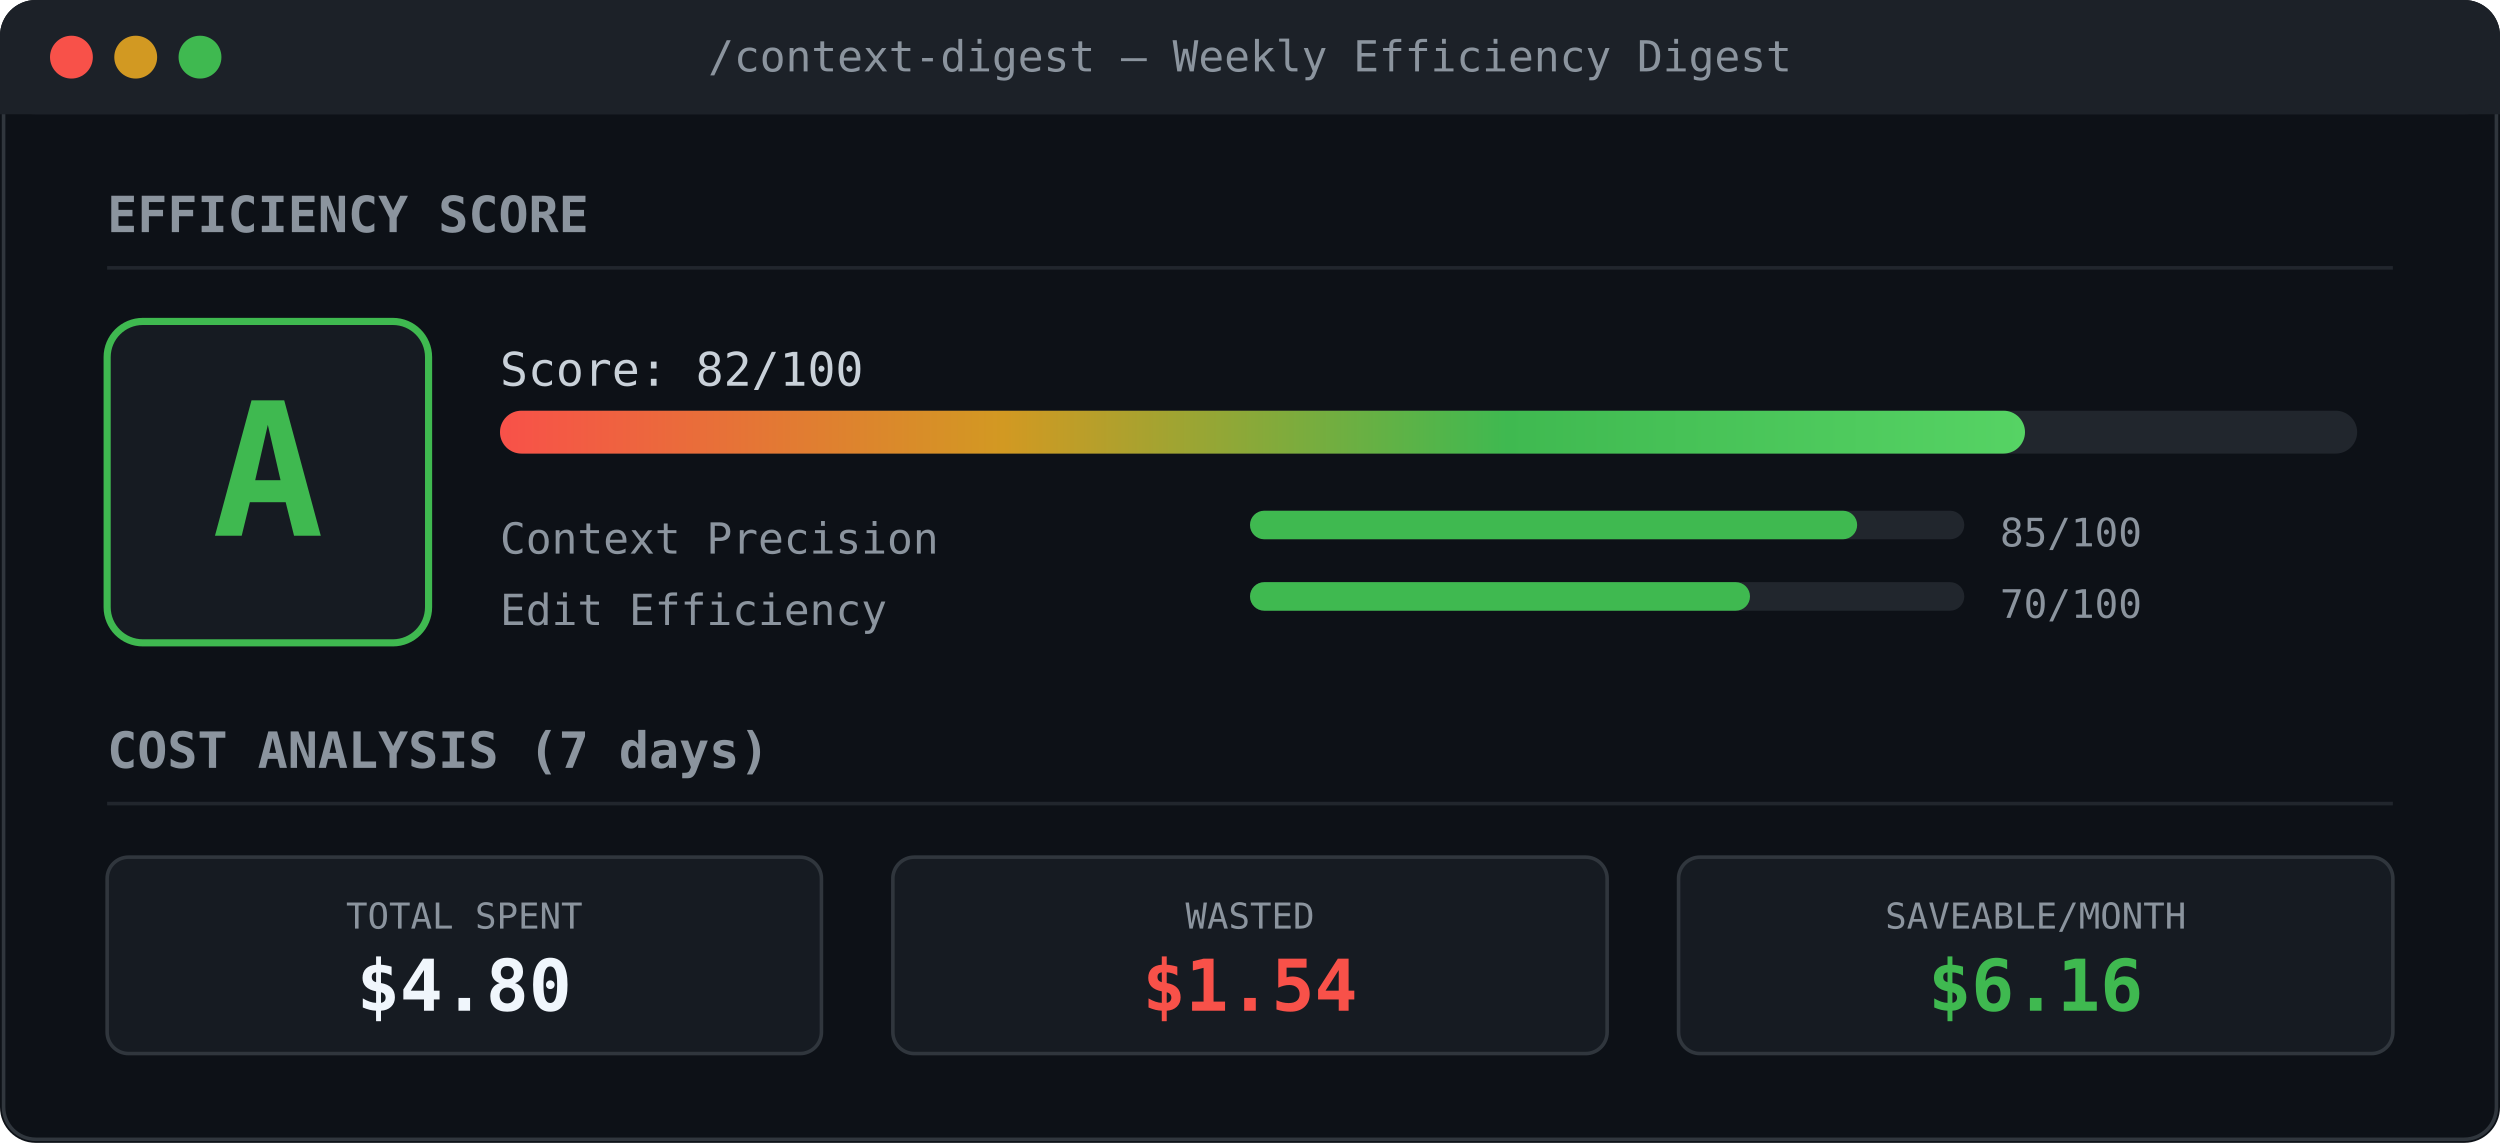
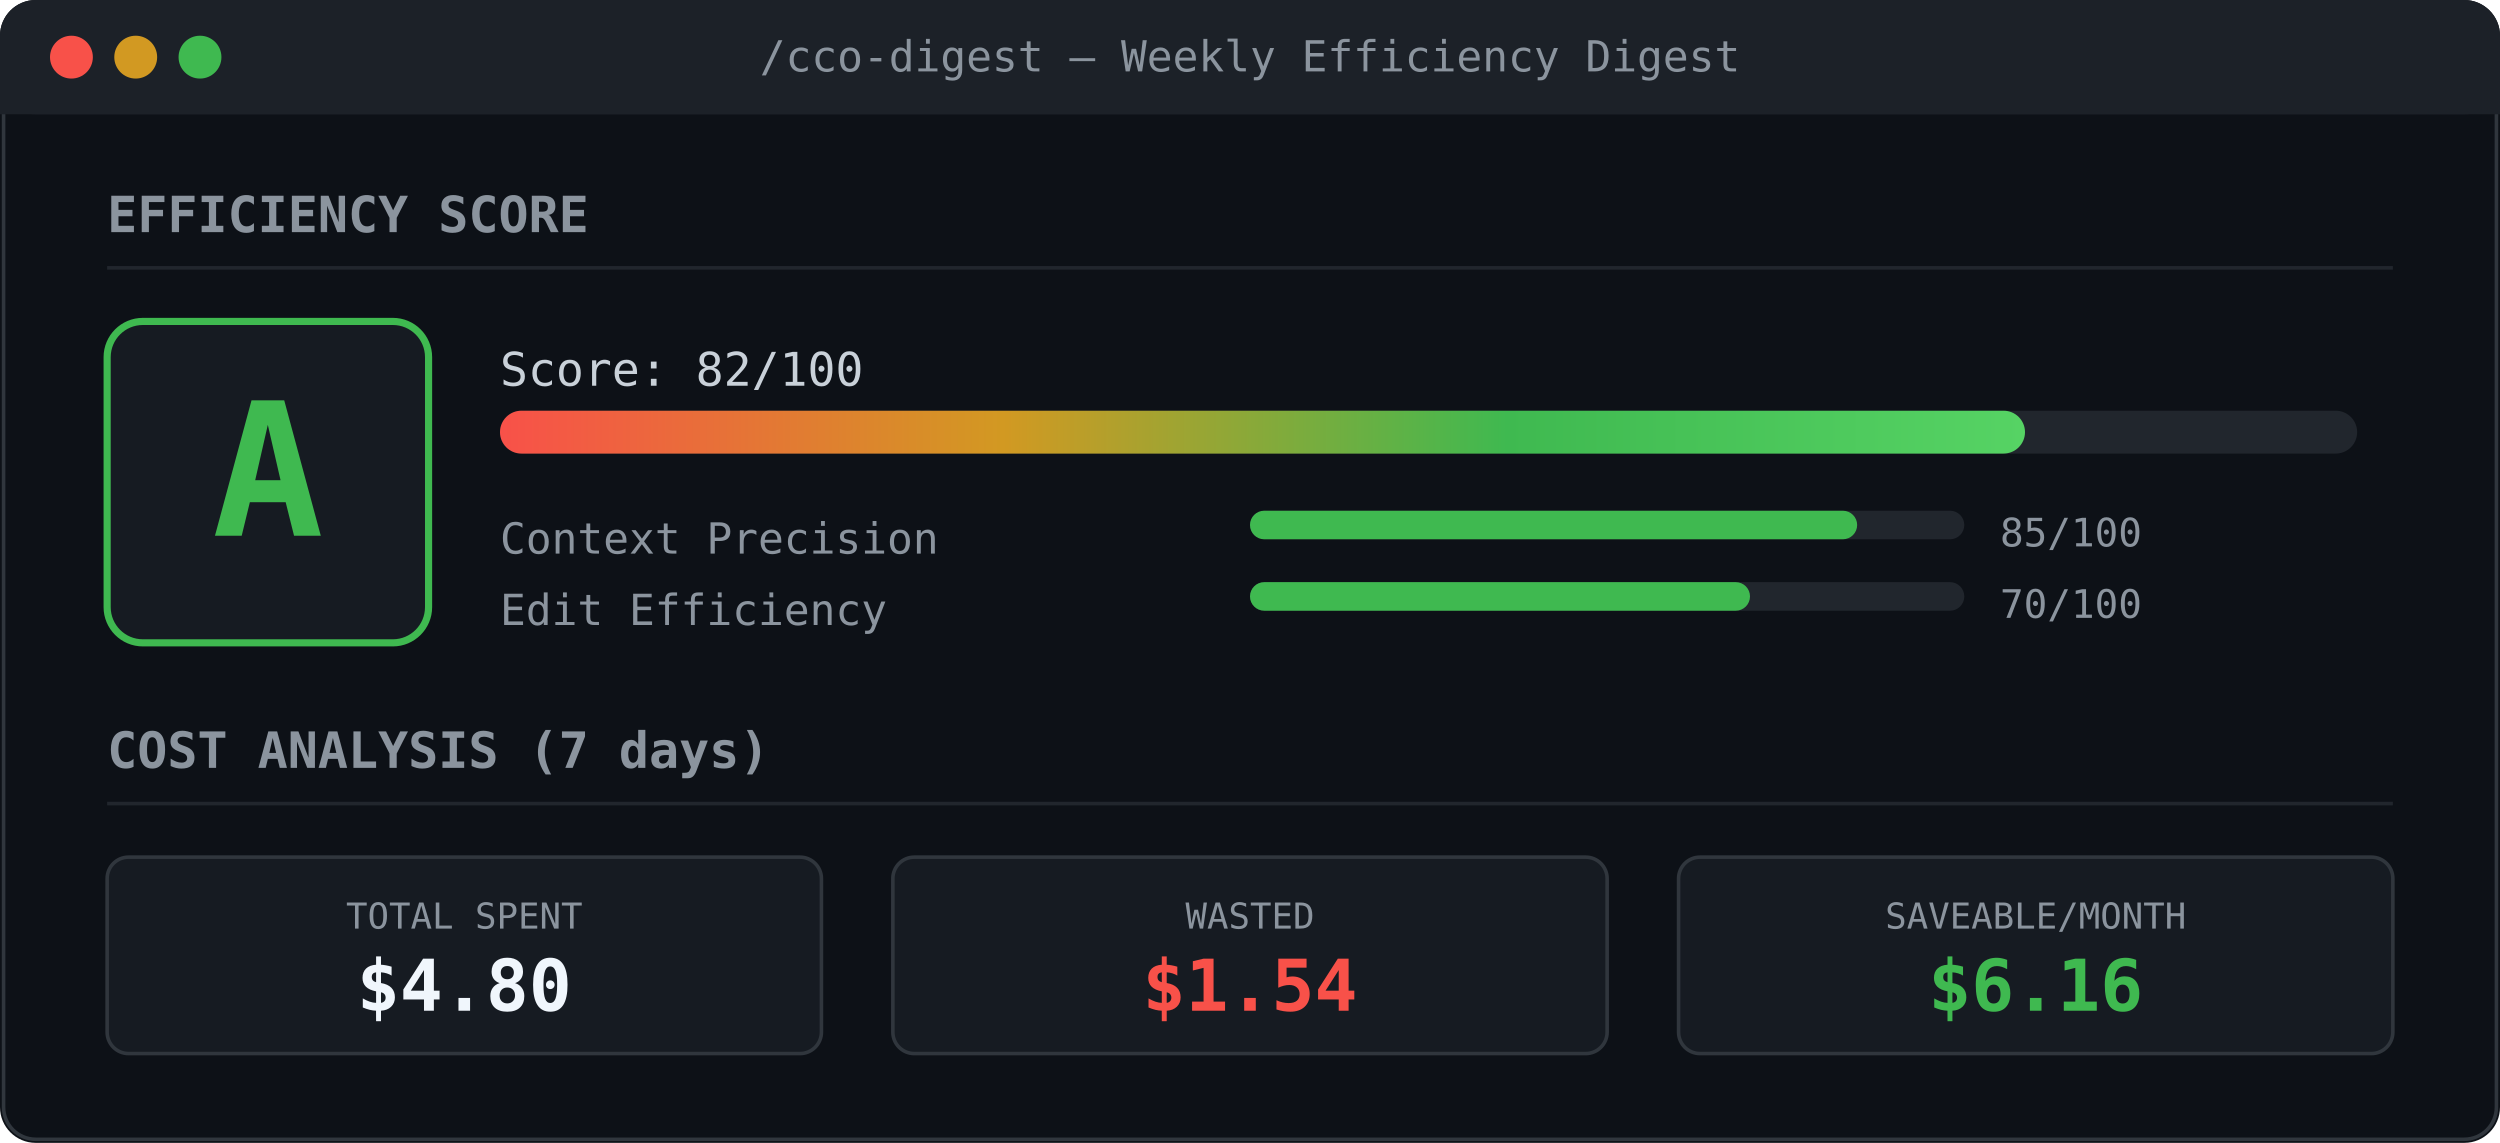
<svg xmlns="http://www.w3.org/2000/svg" viewBox="0 0 700 320" fill="none">
  <defs>
    <linearGradient id="ebg" x1="0" y1="0" x2="700" y2="320">
      <stop offset="0%" stop-color="#0d1117" />
      <stop offset="100%" stop-color="#161b22" />
    </linearGradient>
    <linearGradient id="scoreGrad" x1="0" y1="0" x2="1" y2="0">
      <stop offset="0%" stop-color="#f85149" />
      <stop offset="33%" stop-color="#d29922" />
      <stop offset="66%" stop-color="#3fb950" />
      <stop offset="100%" stop-color="#56d364" />
    </linearGradient>
  </defs>
  <rect width="700" height="320" rx="10" fill="url(#ebg)" />
  <rect x="1" y="1" width="698" height="318" rx="9" fill="none" stroke="#30363d" stroke-width="1" />
  <rect x="0" y="0" width="700" height="32" rx="10" fill="#1c2128" />
  <rect x="0" y="20" width="700" height="12" fill="#1c2128" />
  <circle cx="20" cy="16" r="6" fill="#f85149" />
  <circle cx="38" cy="16" r="6" fill="#d29922" />
  <circle cx="56" cy="16" r="6" fill="#3fb950" />
-   <text x="350" y="20" font-family="SF Mono, monospace" font-size="12" fill="#8b949e" text-anchor="middle">/context-digest — Weekly Efficiency Digest</text>
+   <text x="350" y="20" font-family="SF Mono, monospace" font-size="12" fill="#8b949e" text-anchor="middle">/cco-digest — Weekly Efficiency Digest</text>
  <text x="30" y="65" font-family="SF Mono, monospace" font-size="14" font-weight="600" fill="#8b949e">EFFICIENCY SCORE</text>
  <line x1="30" y1="75" x2="670" y2="75" stroke="#21262d" stroke-width="1" />
  <rect x="30" y="90" width="90" height="90" rx="10" fill="#161b22" stroke="#3fb950" stroke-width="2" />
  <text x="75" y="150" font-family="SF Mono, monospace" font-size="52" font-weight="900" fill="#3fb950" text-anchor="middle">A</text>
  <text x="140" y="108" font-family="SF Mono, monospace" font-size="13" fill="#c9d1d9">Score: 82/100</text>
  <rect x="140" y="115" width="520" height="12" rx="6" fill="#21262d" />
  <rect x="140" y="115" width="427" height="12" rx="6" fill="url(#scoreGrad)" />
  <text x="140" y="155" font-family="SF Mono, monospace" font-size="12" fill="#8b949e">Context Precision</text>
  <rect x="350" y="143" width="200" height="8" rx="4" fill="#21262d" />
  <rect x="350" y="143" width="170" height="8" rx="4" fill="#3fb950" />
  <text x="560" y="153" font-family="SF Mono, monospace" font-size="11" fill="#8b949e">85/100</text>
  <text x="140" y="175" font-family="SF Mono, monospace" font-size="12" fill="#8b949e">Edit Efficiency</text>
  <rect x="350" y="163" width="200" height="8" rx="4" fill="#21262d" />
  <rect x="350" y="163" width="140" height="8" rx="4" fill="#3fb950" />
  <text x="560" y="173" font-family="SF Mono, monospace" font-size="11" fill="#8b949e">70/100</text>
  <text x="30" y="215" font-family="SF Mono, monospace" font-size="14" font-weight="600" fill="#8b949e">COST ANALYSIS (7 days)</text>
  <line x1="30" y1="225" x2="670" y2="225" stroke="#21262d" stroke-width="1" />
  <rect x="30" y="240" width="200" height="55" rx="6" fill="#161b22" stroke="#30363d" stroke-width="1" />
  <text x="130" y="260" font-family="SF Mono, monospace" font-size="10" fill="#8b949e" text-anchor="middle">TOTAL SPENT</text>
  <text x="130" y="283" font-family="SF Mono, monospace" font-size="20" font-weight="700" fill="#f0f6fc" text-anchor="middle">$4.80</text>
  <rect x="250" y="240" width="200" height="55" rx="6" fill="#161b22" stroke="#30363d" stroke-width="1" />
  <text x="350" y="260" font-family="SF Mono, monospace" font-size="10" fill="#8b949e" text-anchor="middle">WASTED</text>
  <text x="350" y="283" font-family="SF Mono, monospace" font-size="20" font-weight="700" fill="#f85149" text-anchor="middle">$1.54</text>
  <rect x="470" y="240" width="200" height="55" rx="6" fill="#161b22" stroke="#30363d" stroke-width="1" />
  <text x="570" y="260" font-family="SF Mono, monospace" font-size="10" fill="#8b949e" text-anchor="middle">SAVEABLE/MONTH</text>
  <text x="570" y="283" font-family="SF Mono, monospace" font-size="20" font-weight="700" fill="#3fb950" text-anchor="middle">$6.16</text>
</svg>
